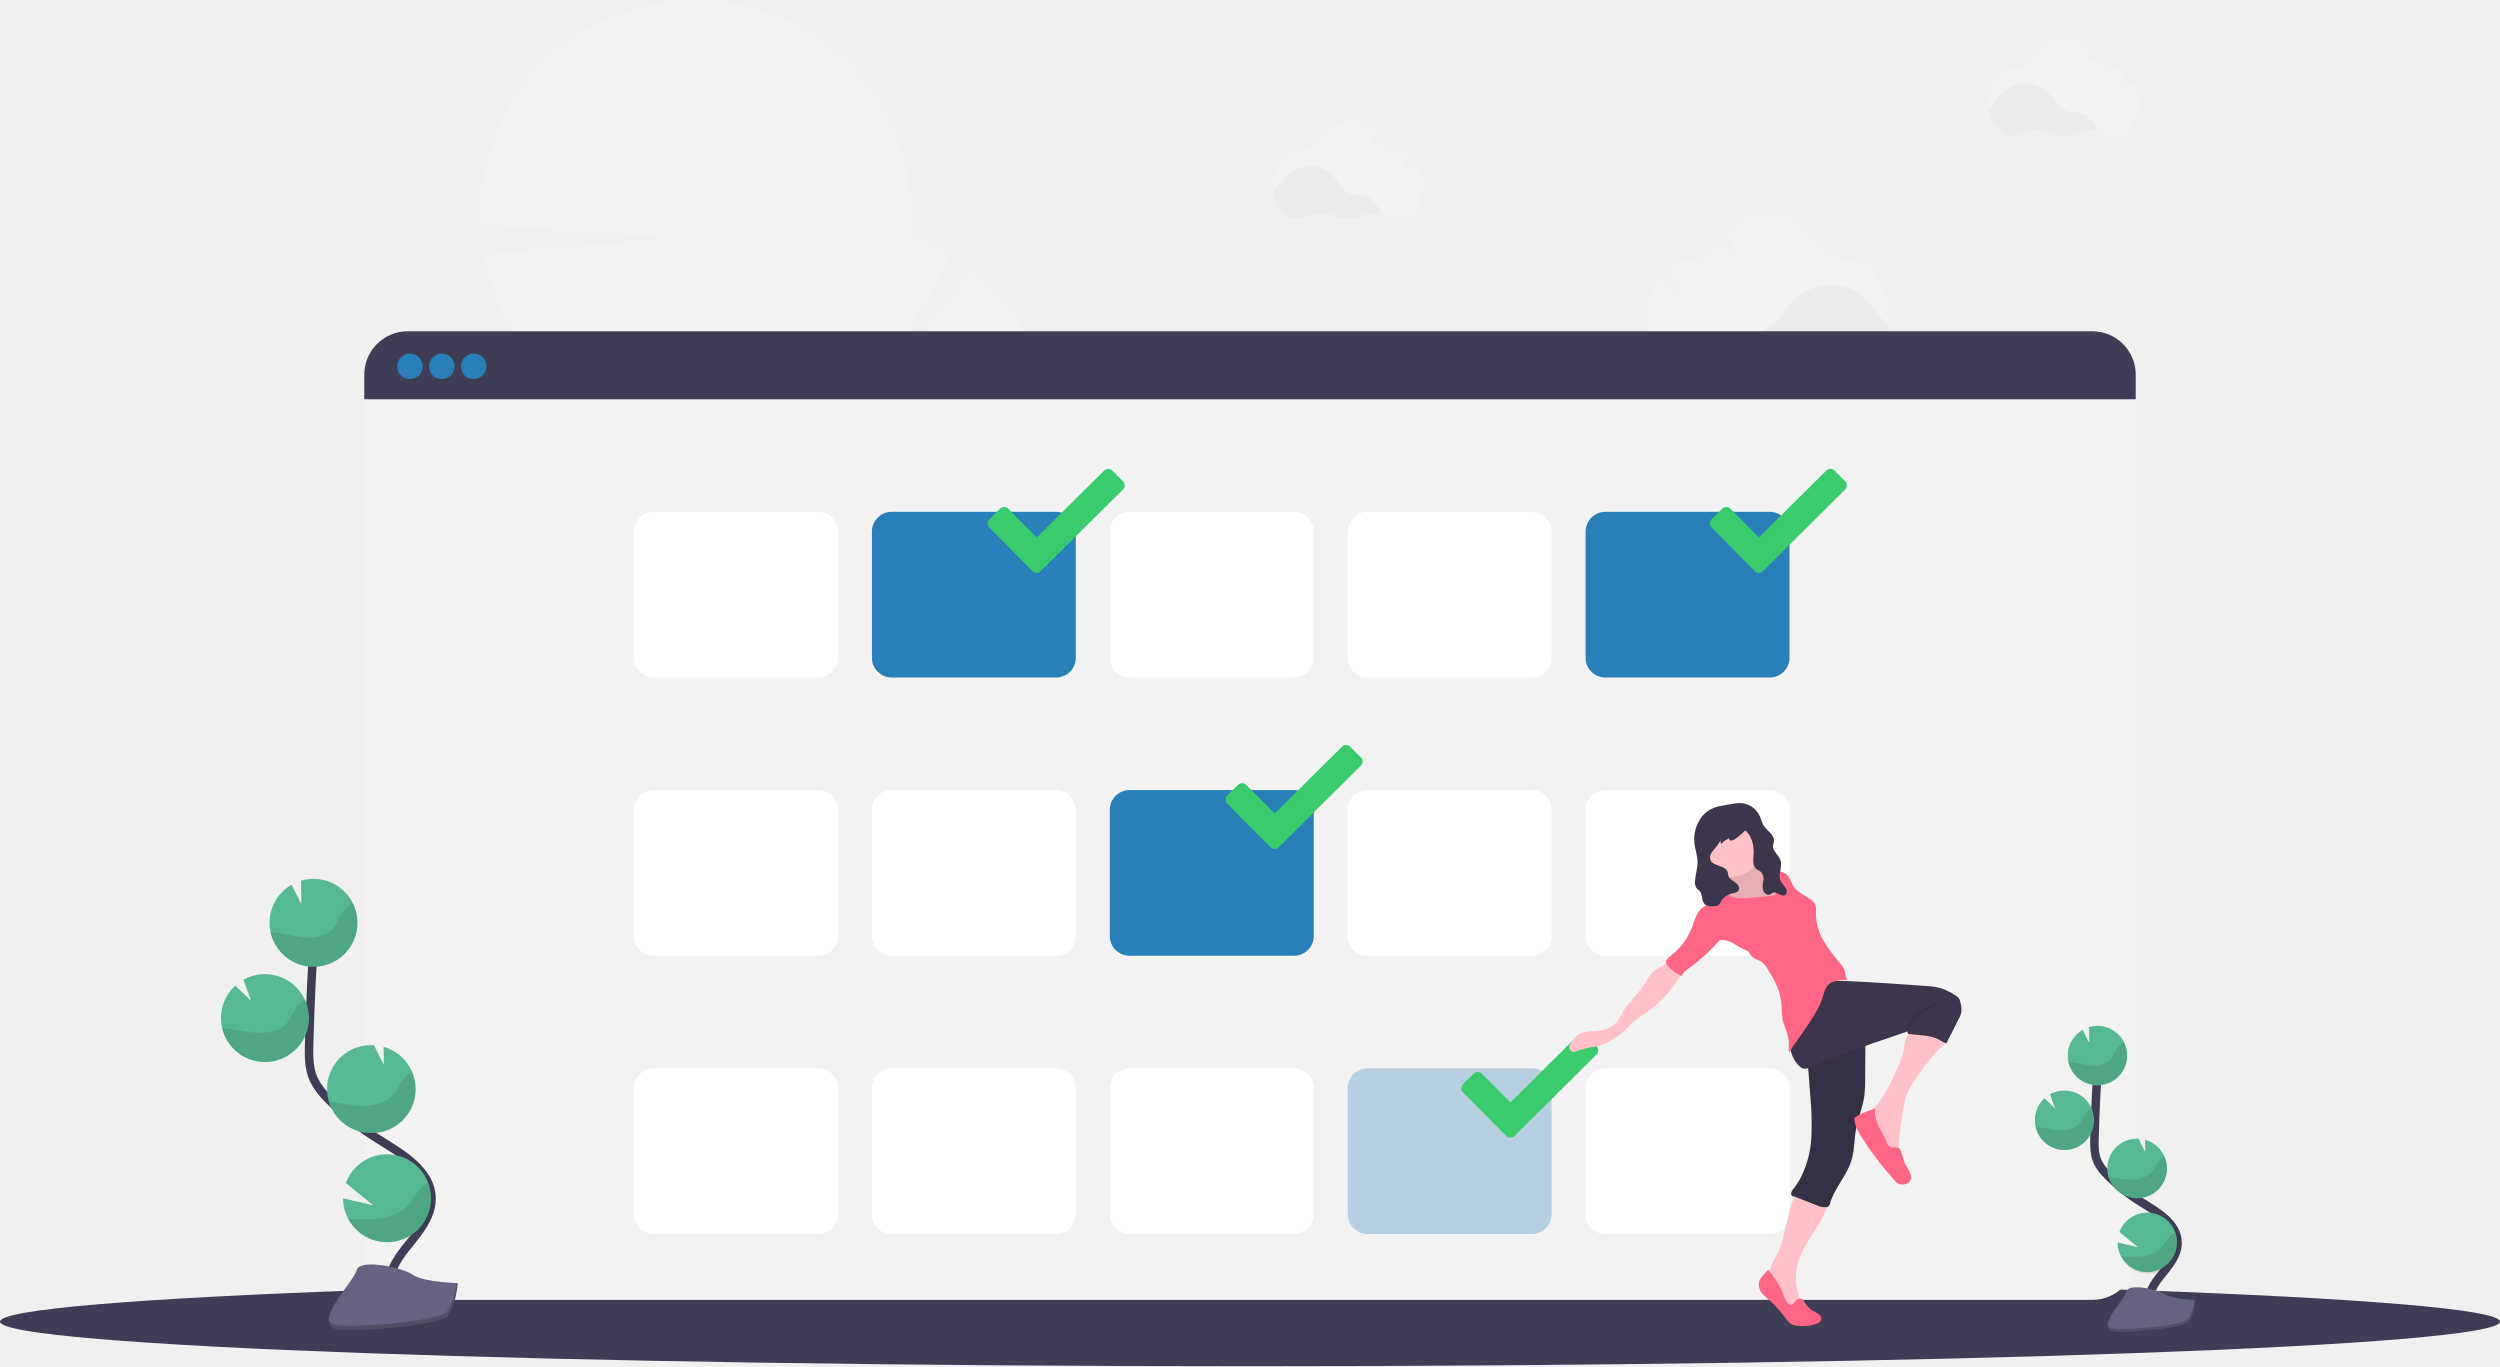
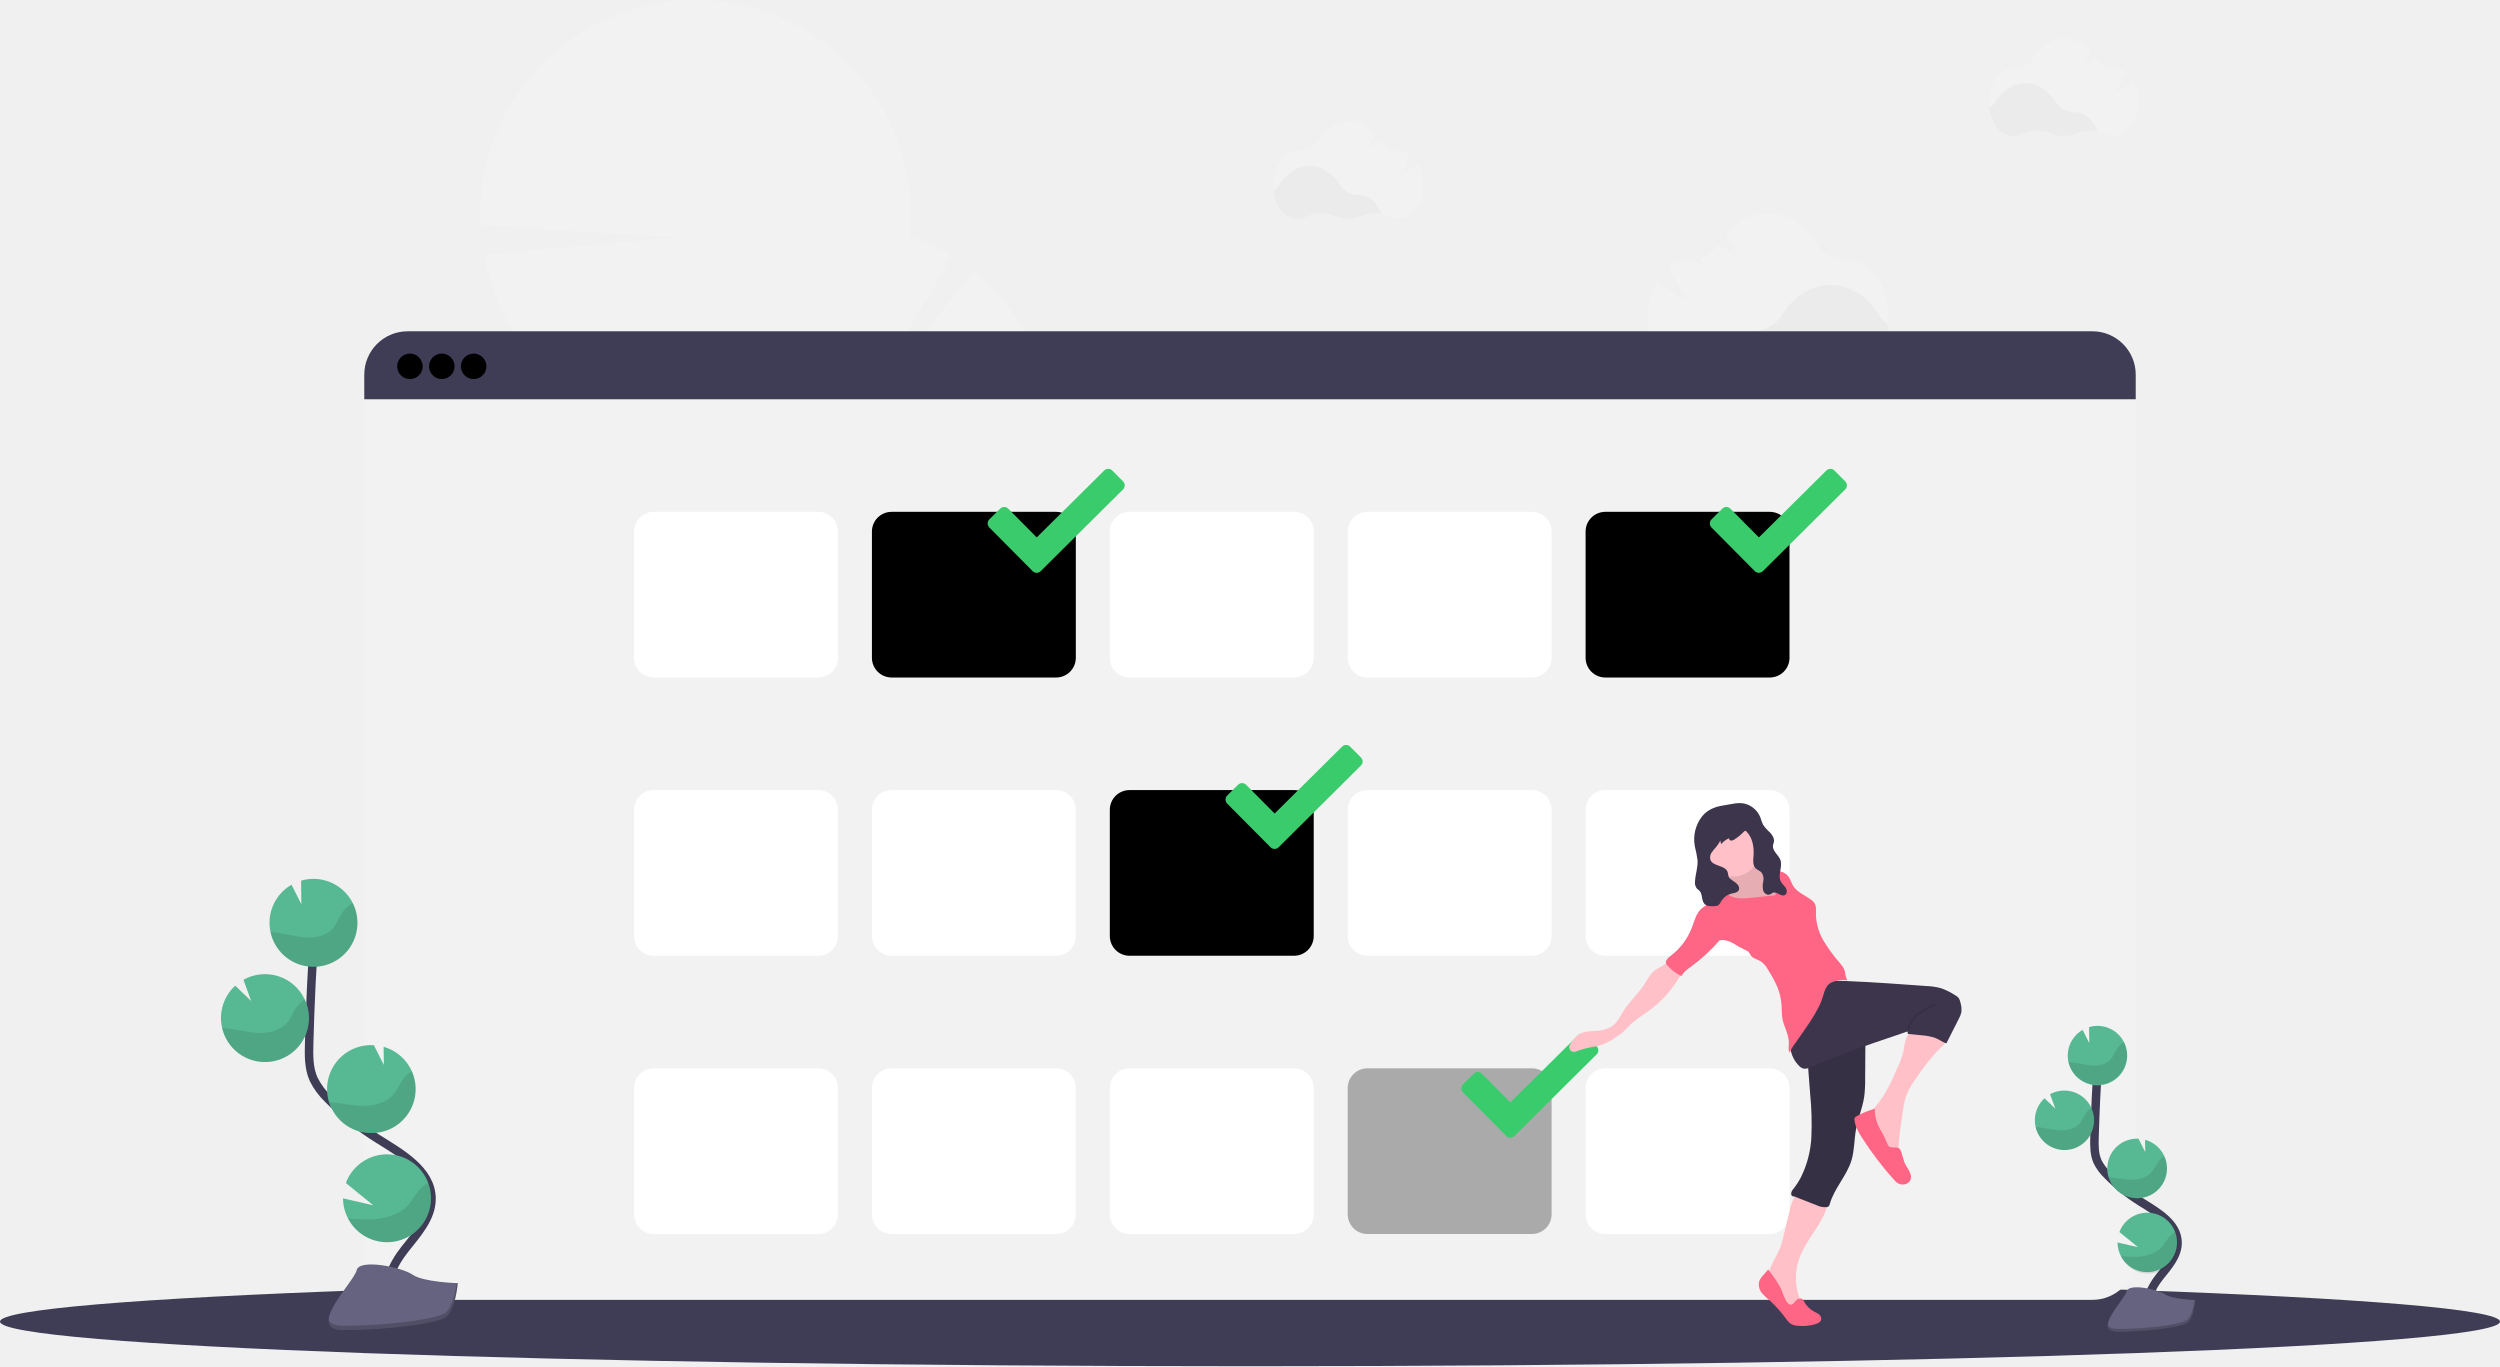
<svg xmlns="http://www.w3.org/2000/svg" data-name="Layer 1" width="1177" height="643.22">
  <path d="M458.33 127.92l-51 63.17 40.65-70.43a101.89 101.89 0 00-19.68-9.36 101.35 101.35 0 10-202.11-5.53l92.12 6.06-90.5 8.13a101.5 101.5 0 0044.88 66.65l50.43-32.72-41.94 37.6a101.56 101.56 0 0012.88 5.54 101.33 101.33 0 0067.44 105.58 101.34 101.34 0 00137.86 104.32 34.76 34.76 0 004.69 11.17 33.28 33.28 0 0012.83 11.89 34.62 34.62 0 0018.21 28.54 34.68 34.68 0 0018.21 28.53 34.66 34.66 0 0018.2 28.55 33.4 33.4 0 005.38 16.64c8.23 12.89 22.89 18.25 32.74 12s11.16-21.83 2.93-34.73a33.44 33.44 0 00-12.81-11.91 34.68 34.68 0 00-18.24-28.57 34.66 34.66 0 00-18.22-28.53 34.62 34.62 0 00-18.21-28.53 33.39 33.39 0 00-5.39-16.64 34.6 34.6 0 00-8-8.86 101.33 101.33 0 00-35.91-169.55 101.41 101.41 0 00-37.43-89zM667.57 77.21l-9.1 5.77L664 72.93a9 9 0 00-5.51-2h-.14a10.79 10.79 0 01-1.89-.14l-3.09 2 1.33-2.41a11 11 0 01-5.4-4.09l-5.52 3.5 3.49-6.34a16.17 16.17 0 00-12.37-6.26c-5.75 0-10.86 3.42-14.16 8.74a10.57 10.57 0 01-9.36 5h-.31c-6.34 0-11.48 7.19-11.48 16s5.14 16.05 11.48 16.05a8.62 8.62 0 004-1 16.56 16.56 0 0113.89-.27 14.52 14.52 0 0011.81 0 16.58 16.58 0 0113.77.27 8.61 8.61 0 004 1c6.34 0 11.48-7.18 11.48-16.05a20.28 20.28 0 00-2.45-9.72z" fill="#f2f2f2" />
  <path d="M650.42 100.7a17 17 0 00-9.83 1.07 14.52 14.52 0 01-11.81 0 16.58 16.58 0 00-13.9.27 8.55 8.55 0 01-4 1c-5.64 0-10.32-5.67-11.3-13.15a10.93 10.93 0 002.82-3c3.3-5.32 8.42-8.73 14.16-8.73s10.79 3.37 14.09 8.63a10.85 10.85 0 009.36 5.14h.15c4.49-.07 8.34 3.53 10.26 8.77z" opacity=".03" />
  <path d="M1004.57 38.21l-9.1 5.77 5.53-10.05a9 9 0 00-5.51-2h-.14a10.79 10.79 0 01-1.89-.14l-3.09 2 1.33-2.41a11 11 0 01-5.4-4.09l-5.52 3.5 3.49-6.34a16.17 16.17 0 00-12.37-6.26c-5.75 0-10.86 3.42-14.16 8.74a10.57 10.57 0 01-9.36 5h-.31c-6.34 0-11.48 7.19-11.48 16s5.14 16.05 11.48 16.05a8.62 8.62 0 004-1 16.56 16.56 0 0113.89-.27 14.52 14.52 0 0011.81 0 16.58 16.58 0 0113.77.27 8.61 8.61 0 004 1c6.34 0 11.48-7.18 11.48-16.05a20.28 20.28 0 00-2.45-9.72z" fill="#f2f2f2" />
  <path d="M987.42 61.7a17 17 0 00-9.83 1.07 14.52 14.52 0 01-11.81 0 16.58 16.58 0 00-13.9.27 8.55 8.55 0 01-4 1c-5.64 0-10.32-5.67-11.3-13.15a10.93 10.93 0 002.82-3c3.3-5.32 8.42-8.73 14.16-8.73s10.79 3.37 14.09 8.63a10.85 10.85 0 009.36 5.14h.15c4.49-.07 8.34 3.53 10.26 8.77z" opacity=".03" />
  <path d="M779.84 132.61l14.66 9.32-8.88-16.15a14.48 14.48 0 018.85-3.15h.23a17.08 17.08 0 003-.22l4.95 3.14-2.15-3.86a17.78 17.78 0 008.67-6.58l8.87 5.62-5.54-10.19c5.19-6.22 12.18-10 19.87-10 9.23 0 17.44 5.48 22.75 14a17 17 0 0015 8.11h.5c10.18 0 18.43 11.54 18.43 25.78s-8.25 25.79-18.43 25.79a13.86 13.86 0 01-6.43-1.61 26.59 26.59 0 00-22.31-.43 23.28 23.28 0 01-19 0 26.64 26.64 0 00-22.12.43 13.9 13.9 0 01-6.35 1.57c-10.19 0-18.44-11.54-18.44-25.79a32.78 32.78 0 013.87-15.78z" fill="#f2f2f2" />
  <path d="M807.39 170.38a27.36 27.36 0 0115.8 1.72 23.28 23.28 0 0019 0 26.61 26.61 0 0122.32.43 13.82 13.82 0 006.42 1.61c9.05 0 16.57-9.11 18.14-21.13a17.44 17.44 0 01-4.52-4.88c-5.31-8.54-13.52-14-22.75-14s-17.33 5.42-22.64 13.88a17.44 17.44 0 01-15 8.25h-.23c-7.26-.07-13.5 5.71-16.54 14.12z" opacity=".03" />
  <ellipse cx="588.5" cy="622.22" rx="588.5" ry="21" fill="#3f3d56" />
  <rect x="171.5" y="155.97" width="834" height="456" rx="20.42" fill="#f2f2f2" />
  <path d="M1005.5 176.39v11.58h-834v-11.58a20.42 20.42 0 0120.42-20.42h793.16a20.42 20.42 0 0120.42 20.42z" fill="#3f3d56" />
-   <circle cx="193" cy="172.47" r="6" fill="#2980b9" />
-   <circle cx="208" cy="172.47" r="6" fill="#2980b9" />
-   <circle cx="223" cy="172.47" r="6" fill="#2980b9" />
+   <circle cx="193" cy="172.47" r="6" fill="${({ theme }) =&gt; theme.colors.primary}" />
+   <circle cx="208" cy="172.47" r="6" fill="${({ theme }) =&gt; theme.colors.primary}" />
+   <circle cx="223" cy="172.47" r="6" fill="${({ theme }) =&gt; theme.colors.primary}" />
  <rect x="298.5" y="240.97" width="96" height="78" rx="9.29" fill="#fff" />
-   <rect x="410.5" y="240.97" width="96" height="78" rx="9.29" fill="#2980b9" />
+   <rect x="410.5" y="240.97" width="96" height="78" rx="9.29" fill="${({ theme }) =&gt; theme.colors.primary}" />
  <rect x="522.5" y="240.97" width="96" height="78" rx="9.29" fill="#fff" />
  <rect x="634.5" y="240.97" width="96" height="78" rx="9.29" fill="#fff" />
-   <rect x="746.5" y="240.97" width="96" height="78" rx="9.29" fill="#2980b9" />
+   <rect x="746.5" y="240.97" width="96" height="78" rx="9.29" fill="${({ theme }) =&gt; theme.colors.primary}" />
  <rect x="298.5" y="371.97" width="96" height="78" rx="9.29" fill="#fff" />
  <rect x="410.5" y="371.97" width="96" height="78" rx="9.29" fill="#fff" />
-   <rect x="522.5" y="371.97" width="96" height="78" rx="9.29" fill="#2980b9" />
+   <rect x="522.5" y="371.97" width="96" height="78" rx="9.29" fill="${({ theme }) =&gt; theme.colors.primary}" />
  <rect x="634.5" y="371.97" width="96" height="78" rx="9.29" fill="#fff" />
  <rect x="746.5" y="371.97" width="96" height="78" rx="9.29" fill="#fff" />
  <rect x="298.5" y="502.97" width="96" height="78" rx="9.29" fill="#fff" />
  <rect x="410.5" y="502.97" width="96" height="78" rx="9.29" fill="#fff" />
  <rect x="522.5" y="502.97" width="96" height="78" rx="9.29" fill="#fff" />
-   <rect x="634.5" y="502.97" width="96" height="78" rx="9.29" fill="#2980b9" opacity=".3" />
+   <rect x="634.5" y="502.97" width="96" height="78" rx="9.29" fill="${({ theme }) =&gt; theme.colors.primary}" opacity=".3" />
  <rect x="746.5" y="502.97" width="96" height="78" rx="9.29" fill="#fff" />
  <path d="M528.72 226.61l-5.06-5.09a2.68 2.68 0 00-3.81 0l-31.76 31.49-13.43-13.54a2.66 2.66 0 00-3.78 0l-5.11 5.05a2.72 2.72 0 000 3.82l20.39 20.55a2.72 2.72 0 003.82 0l38.74-38.46a2.68 2.68 0 000-3.82zM868.72 226.61l-5.06-5.09a2.68 2.68 0 00-3.81 0l-31.76 31.49-13.43-13.54a2.66 2.66 0 00-3.78 0l-5.11 5.05a2.72 2.72 0 000 3.82l20.39 20.55a2.72 2.72 0 003.82 0l38.74-38.46a2.68 2.68 0 000-3.82zM640.72 356.61l-5.06-5.09a2.68 2.68 0 00-3.81 0l-31.76 31.49-13.43-13.54a2.66 2.66 0 00-3.78 0l-5.11 5.05a2.72 2.72 0 000 3.82l20.39 20.55a2.72 2.72 0 003.82 0l38.74-38.46a2.68 2.68 0 000-3.82zM751.72 492.61l-5.06-5.09a2.68 2.68 0 00-3.81 0l-31.76 31.49-13.43-13.54a2.66 2.66 0 00-3.78 0l-5.11 5a2.72 2.72 0 000 3.82l20.39 20.55a2.72 2.72 0 003.82 0l38.74-38.46a2.68 2.68 0 000-3.77z" fill="#3acc6c" />
  <path d="M1012.4 618.39c-3-5.51.4-12.27 4.29-17.18s8.61-10 8.51-16.29c-.15-9-9.7-14.32-17.33-19.09a84 84 0 01-15.56-12.51 22.8 22.8 0 01-4.78-6.4c-1.58-3.52-1.54-7.52-1.44-11.37q.51-19.26 1.91-38.49" fill="none" stroke="#3f3d56" stroke-miterlimit="10" stroke-width="4" />
  <path d="M973.5 496.36a14 14 0 017-11.5l3.14 6.22-.1-7.53a14.22 14.22 0 014.63-.56 14 14 0 11-14.67 13.37zM998.5 591.35a14 14 0 10-.68-11.3l8.77 7.13-9.65-2.23a14 14 0 001.56 6.4zM1005.5 564.1a14 14 0 004.4-27.49l.08 5.78-3.18-6.29a14 14 0 00-14.67 13.36 13.84 13.84 0 00.6 4.79 14 14 0 0012.77 9.85zM971.38 541.43a14 14 0 10-6.21-26.27l2.48 6.8-5.1-4.9a14 14 0 00-4.53 9.69 13.79 13.79 0 00.35 3.87 14 14 0 0013.01 10.81z" fill="#57b894" />
  <path d="M975.38 500.1c3.24.35 6.39 1.36 9.64 1.56s6.82-.57 8.88-3.1c1.1-1.36 1.66-3.08 2.59-4.57a10 10 0 013.54-3.33 14 14 0 11-26.24 9.32q.8.03 1.59.12zM971.38 541.43a14 14 0 0013.35-20 10.37 10.37 0 00-2.82 2.82c-1 1.51-1.61 3.26-2.78 4.64-2.19 2.57-5.92 3.41-9.31 3.26s-6.66-1.12-10-1.43c-.47 0-.94-.07-1.42-.08a14 14 0 0012.98 10.79zM1005.5 564.1a14 14 0 0013.46-19.76 11.48 11.48 0 00-3 2.85c-1.09 1.54-1.77 3.31-3 4.73-2.37 2.64-6.35 3.57-9.93 3.49s-6.83-.93-10.28-1.2a14 14 0 0012.75 9.89zM998.5 591.35a14.017 14.017 0 0025.59-11.45 13.59 13.59 0 00-3.08 2.75c-1.34 1.62-2.22 3.47-3.76 5-2.87 2.82-7.5 4-11.63 4.09a60 60 0 01-7.12-.39z" opacity=".1" />
  <path d="M1033.57 612.04s-11.08-.34-14.42-2.72-17-5.21-17.86-1.4-16.65 19-4.15 19.06 29.06-2 32.4-4 4.03-10.94 4.03-10.94z" fill="#656380" />
  <path d="M996.92 625.66c12.51.1 29.06-1.95 32.39-4 2.54-1.55 3.55-7.09 3.89-9.65h.37s-.7 8.94-4 11-19.89 4.08-32.4 4c-3.61 0-4.85-1.31-4.78-3.21.47 1.12 1.84 1.81 4.53 1.86z" opacity=".2" />
  <path d="M184.29 613.47c-4.39-8.12.59-18.08 6.31-25.33s12.7-14.78 12.56-24c-.22-13.27-14.3-21.1-25.56-28.14a124.61 124.61 0 01-22.94-18.44 33.79 33.79 0 01-7-9.44c-2.33-5.19-2.26-11.09-2.11-16.78q.72-28.4 2.8-56.75" fill="none" stroke="#3f3d56" stroke-miterlimit="10" stroke-width="4" />
  <path d="M126.91 433.54a20.68 20.68 0 0110.33-17l4.64 9.17-.14-11.1a20.7 20.7 0 11-14.83 18.89zM163.82 573.61a20.69 20.69 0 10-1-16.66l12.92 10.51-14.24-3.29a20.61 20.61 0 002.32 9.44zM174.04 533.43a20.7 20.7 0 006.56-40.6l.11 8.52-4.69-9.27h-.05a20.7 20.7 0 10-1.93 41.35zM123.8 500a20.71 20.71 0 0021.64-19.71 20.44 20.44 0 00-2-9.81 20.67 20.67 0 00-28.83-9.21l3.65 10-7.52-7.22a20.7 20.7 0 0013 35.93z" fill="#57b894" />
  <path d="M129.7 439.05c4.77.53 9.42 2 14.21 2.31s10.06-.85 13.09-4.58c1.63-2 2.45-4.54 3.83-6.73a14.77 14.77 0 015.21-4.91 20.7 20.7 0 11-38.69 13.74c.78.03 1.57.09 2.35.17zM123.8 500a20.71 20.71 0 0021.64-19.71 20.44 20.44 0 00-2-9.81 15.39 15.39 0 00-4.16 4.16c-1.47 2.23-2.37 4.8-4.1 6.84-3.22 3.79-8.73 5-13.72 4.8s-9.82-1.64-14.79-2.1c-.69-.06-1.39-.11-2.09-.13A20.69 20.69 0 00123.8 500zM174.04 533.43a20.69 20.69 0 0019.85-29.14 16.69 16.69 0 00-4.37 4.21c-1.61 2.27-2.61 4.88-4.5 7-3.49 3.89-9.36 5.26-14.65 5.14-5.12-.12-10.06-1.37-15.15-1.76a20.71 20.71 0 0018.82 14.55zM163.82 573.61a20.7 20.7 0 0037.73-16.89 20.9 20.9 0 00-4.55 4c-2 2.4-3.26 5.12-5.54 7.36-4.23 4.15-11.06 5.86-17.14 6a89.06 89.06 0 01-10.5-.47z" opacity=".1" />
  <path d="M215.5 604.12s-16.33-.5-21.26-4-25.12-7.69-26.34-2.07-24.55 28-6.11 28.11 42.85-2.87 47.76-5.87 5.95-16.17 5.95-16.17z" fill="#656380" />
  <path d="M161.5 624.19c18.44.15 42.85-2.87 47.76-5.86 3.74-2.28 5.24-10.46 5.73-14.23h.55s-1 13.17-5.95 16.16-29.32 6-47.76 5.87c-5.32 0-7.16-1.94-7.06-4.74.73 1.71 2.73 2.77 6.73 2.8z" opacity=".2" />
  <path d="M861.26 563.61a4.83 4.83 0 00-.32 1.31c-1.59 10.47-10.74 18.2-14.08 28.25a27.1 27.1 0 001.18 19.87 6.57 6.57 0 01.91 2.87c0 1-.8 2.09-1.81 2-2.42-.16-4.33-2-6.35-3.3a22.61 22.61 0 01-6.46-6 11.18 11.18 0 01-1.91-8.43c1.2-5.46 5.37-10.33 6.67-15.77l3.41-14.11a22.07 22.07 0 012.8-7.53 4.65 4.65 0 012.36-2 5.58 5.58 0 011.78-.14c3.95.17 8.06 1.65 11.82 2.98z" fill="#ffc1c7" />
  <path d="M847.25 611.38a1.89 1.89 0 011.08.08 2.68 2.68 0 011 1.28 11.72 11.72 0 004.71 4.73 13.63 13.63 0 012.3 1.3 2.67 2.67 0 011.11 2.28c-.16 1.31-1.59 2-2.85 2.39a21.38 21.38 0 01-8.34.73 7.31 7.31 0 01-3-.84 8.87 8.87 0 01-2.31-2.34 58 58 0 00-7.4-8.39 32.4 32.4 0 01-3.88-3.61 6.44 6.44 0 01-1.63-4.88c.39-2.6 2.85-4.3 4.4-6.43 2.49 3.2 5 6.45 6.52 10.21a29.35 29.35 0 001.86 4.39c.71 1.17 1.73 2.52 3 1.76s1.58-2.34 3.43-2.66z" fill="#ff6584" />
  <path d="M877.31 486.88a13.16 13.16 0 01.89 5.92l-.09 14.93a60 60 0 01-.46 8.69c-.79 5.19-2.92 10.1-3.85 15.27-.88 4.85-.71 9.89-2.14 14.61-2.22 7.31-8.1 13.1-10.17 20.46a2.32 2.32 0 01-.59 1.19 1.71 1.71 0 01-.84.36 8.93 8.93 0 01-4.81-.9l-10.75-4.22c-.74.32-1.25-.53-1.21-1.35a3.91 3.91 0 011.07-2.13 35.75 35.75 0 003.46-5.33 47.89 47.89 0 005-19.29 142.59 142.59 0 00-.59-20l-1.1-14.42c-.17-2.29-.3-4.77 1-6.68s3.51-2.7 5.64-3.36a91.68 91.68 0 0119.54-3.75z" fill="#3c354c" />
  <path d="M877.31 486.88a13.16 13.16 0 01.89 5.92l-.09 14.93a60 60 0 01-.46 8.69c-.79 5.19-2.92 10.1-3.85 15.27-.88 4.85-.71 9.89-2.14 14.61-2.22 7.31-8.1 13.1-10.17 20.46a2.32 2.32 0 01-.59 1.19 1.71 1.71 0 01-.84.36 8.93 8.93 0 01-4.81-.9l-10.75-4.22c-.74.32-1.25-.53-1.21-1.35a3.91 3.91 0 011.07-2.13 35.75 35.75 0 003.46-5.33 47.89 47.89 0 005-19.29 142.59 142.59 0 00-.59-20l-1.1-14.42c-.17-2.29-.3-4.77 1-6.68s3.51-2.7 5.64-3.36a91.68 91.68 0 0119.54-3.75z" opacity=".1" />
  <path d="M900.85 509.5a31.09 31.09 0 00-3.59 6.91 37 37 0 00-1.21 5.62c-1.4 8.83-2.81 17.74-2.27 26.66a5.62 5.62 0 01-5-1.24 14.29 14.29 0 01-3.27-4.23 45 45 0 01-2.69-5.38 33.69 33.69 0 01-2.55-13.11 2.26 2.26 0 01.18-1.07 2.47 2.47 0 01.53-.63c5.87-5.56 9.25-13.19 12.48-20.6a38.1 38.1 0 002.68-7.57c.53-2.64.57-5.56 2.24-7.67 1.5-1.88 4-2.67 6.34-3a11.93 11.93 0 015.12.21c1.82.56 6.13 2.69 6.38 4.84s-3.59 4.9-4.84 6.33a121.86 121.86 0 00-10.53 13.93z" fill="#ffc1c7" />
  <path d="M897.28 548.61c1.28 2.15 3.07 4.55 2.16 6.87s-4.24 2.84-6.24 1.41a9.62 9.62 0 01-1.56-1.5 153.83 153.83 0 01-15-19.74c-1.66-2.59-3.28-5.35-3.56-8.41a1.76 1.76 0 01.14-1 1.93 1.93 0 01.78-.66 38.84 38.84 0 018.66-3.6 18.37 18.37 0 002.56 9.75 46.56 46.56 0 013.3 6.68c.68 1.68 1.38 1.81 3.13 1.83 1.41 0 2.42-.17 3.1 1.26 1.08 2.24 1.16 4.81 2.53 7.11z" fill="#ff6584" />
  <path d="M859.8 461.61c12.86.2 25.7 1.1 38.53 2l8.34.59a31.16 31.16 0 017.27 1.08 31.91 31.91 0 016.44 3.19 5.65 5.65 0 011.8 1.44 5.39 5.39 0 01.76 2 11.39 11.39 0 01.47 4.62 11.27 11.27 0 01-1.23 3.17l-5.84 11.54c-1.87-.61-3.32-1.83-5.15-2.55a25.41 25.41 0 00-6.82-1.3l-6.08-.6a1.73 1.73 0 01-.17-1.2c-5.34 1.86-10.66 3.59-16 5.45-9.8 3.41-19.62 6.83-29.06 11.15-1.4.64-3 1.31-4.43.77a4.61 4.61 0 01-1.39-.92 14.29 14.29 0 01-4.3-8.37 31.22 31.22 0 01.14-9.55c.9-6.51 2.87-13.32 7.85-17.61 2.63-2.33 5.39-4.99 8.87-4.9z" fill="#3c354c" />
  <path d="M910.96 472.85a61.52 61.52 0 00-8.26 4.84 6.72 6.72 0 00-1.09.89 8.16 8.16 0 00-.67.88 16.52 16.52 0 00-2.82 5.62" fill="none" stroke="#000" stroke-miterlimit="10" opacity=".1" />
  <path d="M778.6 457.26c-1.8 1.51-2.86 3.69-4.13 5.67-3.05 4.8-7.43 8.66-10.44 13.49-1.29 2.08-2.36 4.38-4.2 6-2.2 2-5.24 2.69-8.18 2.92-2.65.19-5.45.06-7.79 1.33-2 1.1-3.4 3.09-4.68 5v.06a2.26 2.26 0 002.7 3.36 40.25 40.25 0 016.63-1.93 42 42 0 005.9-1.34 27.59 27.59 0 005.28-2.81 34.32 34.32 0 004.15-2.91c1.61-1.37 3-3 4.52-4.45a70.68 70.68 0 017-5.08A53.4 53.4 0 00791 459.48a3.88 3.88 0 00.71-2.27 4.11 4.11 0 00-1-2c-1.77-2.25-3.38-4.09-5.84-2-1.94 1.61-4.37 2.4-6.27 4.05zM828.91 408.53a3 3 0 00.64 1.76c.66.67 1.75.53 2.69.47a8.89 8.89 0 017.06 2.45c1.71 1.79 2.38 4.32 2.78 6.77a12.58 12.58 0 01-.18 6.16 9.46 9.46 0 01-5.09 5.14 23.77 23.77 0 01-7.18 1.76 17.93 17.93 0 01-6.2 0c-2.43-.56-4.54-2-6.73-3.21a36.86 36.86 0 01-4.43-2.5 7 7 0 01-2.89-4.06 2.2 2.2 0 01.73-2.35 4.16 4.16 0 011.12-.34 4.74 4.74 0 003.41-3.35c.67-2.59-.94-5.2-1.1-7.87a3.73 3.73 0 01.47-2.23 4.9 4.9 0 012.25-1.6l5-2.24a29.91 29.91 0 014.71-2.09c1.59-.41 1.7.69 2 2 .37 1.79.7 3.56.94 5.33z" fill="#ffc1c7" />
  <path d="M828.91 408.53a3 3 0 00.64 1.76c.66.67 1.75.53 2.69.47a8.89 8.89 0 017.06 2.45c1.71 1.79 2.38 4.32 2.78 6.77a12.58 12.58 0 01-.18 6.16 9.46 9.46 0 01-5.09 5.14 23.77 23.77 0 01-7.18 1.76 17.93 17.93 0 01-6.2 0c-2.43-.56-4.54-2-6.73-3.21a36.86 36.86 0 01-4.43-2.5 7 7 0 01-2.89-4.06 2.2 2.2 0 01.73-2.35 4.16 4.16 0 011.12-.34 4.74 4.74 0 003.41-3.35c.67-2.59-.94-5.2-1.1-7.87a3.73 3.73 0 01.47-2.23 4.9 4.9 0 012.25-1.6l5-2.24a29.91 29.91 0 014.71-2.09c1.59-.41 1.7.69 2 2 .37 1.79.7 3.56.94 5.33z" opacity=".1" />
  <circle cx="815.9" cy="400.24" r="12.47" fill="#ffc1c7" />
  <path d="M830.39 411.61a17.15 17.15 0 015.86-1.48 6.93 6.93 0 015.46 2.16c1.17 1.37 1.56 3.22 2.49 4.75 1.84 3 5.43 4.37 8.3 6.42a6.26 6.26 0 011.72 1.68c1 1.52.73 3.47.71 5.27a25.46 25.46 0 003.67 12.62 74.48 74.48 0 007.9 10.71 10.68 10.68 0 011.72 2.55c.7 1.68.5 3.71 1.54 5.2a14.53 14.53 0 00-7.37 1c-3.61 1.49-3.78 6.77-5.48 10.29-3.14 6.51-7.5 12.34-11.65 18.26a23.32 23.32 0 00-2.76 4.57c-.74-1.57-.23-3.44-.32-5.17-.2-3.87-2.44-7.34-3.07-11.16a52.67 52.67 0 01-.33-5.76 27.56 27.56 0 00-1.87-8.5 54.57 54.57 0 00-4.44-8.33 11.76 11.76 0 00-3.35-4c-1.66-1.08-3.95-1.39-5-3.07a6.7 6.7 0 00-1-1.62 3.74 3.74 0 00-1.16-.59 51.09 51.09 0 01-5.92-3.28c-2-1.09-4.27-1.9-6.48-1.41a80 80 0 01-13.83 12.68c-1.58 1.16-3.28 2.35-4.06 4.15a21.12 21.12 0 01-6.57-4.91 3.33 3.33 0 01-.7-1c-.51-1.46 1-2.77 2.2-3.69a29.9 29.9 0 009.94-13.23c1.29-3.39 2.14-7.29 5.08-9.42a17.49 17.49 0 002.63-1.85 33.28 33.28 0 002-3.12 5.29 5.29 0 015.55-1.88 24.52 24.52 0 013.31 1.59c2.77 1.25 5.95 1 9 .66l11.71-1.19a4 4 0 00-.86-3.8 11.63 11.63 0 00-1.55-1.23 8.61 8.61 0 01-3.02-4.87z" fill="#ff6584" />
  <path d="M822.5 378.69a10.78 10.78 0 016.27 6.14 25.06 25.06 0 001.32 3.51 20.25 20.25 0 003.25 3.62c1.12 1.19 2.08 2.74 1.82 4.35-.1.6-.36 1.16-.44 1.75-.35 2.59 2.59 4.37 3.49 6.82 1.17 3.22-1.38 7.06.18 10.1.59 1.14 1.66 2 2.33 3s.74 2.8-.39 3.41c-1.76.95-3.8-1.83-5.67-1.1-.48.19-.85.6-1.32.81-1.31.59-2.84-.57-3.27-1.94a10.21 10.21 0 01.08-4.26 5.15 5.15 0 00-.8-4.09c-.76-.87-2-1.21-2.79-2-1.44-1.46-1.17-3.81-1-5.85.31-4.12-.43-8.63-3.38-11.53a.75.75 0 00-.53-.29.85.85 0 00-.53.33 24.9 24.9 0 01-4.48 3.71 2.82 2.82 0 01-1.6.58c-.57 0-1.14-.58-1-1.13a11.75 11.75 0 00-3.74 2.74 3.91 3.91 0 01-.3-1.72 16.13 16.13 0 01-2 3.06 24.91 24.91 0 00-2.2 2.72 4 4 0 00-.56 3.33c1.12 3.21 6.83 2.47 8.07 5.64.27.71.26 1.49.54 2.19.55 1.36 2 2 3.2 2.9s2.24 2.43 1.52 3.7c-.63 1.09-2.1 1.21-3.32 1.49a8 8 0 00-5 3.76 4.72 4.72 0 01-1.29 1.77 3.63 3.63 0 01-1.63.4c-1.7.14-3.65.18-4.82-1-1.57-1.65-.83-4.65-2.43-6.27-.37-.36-.83-.62-1.18-1a4.46 4.46 0 01-.89-3.35c.16-3.33 1.39-6.59 1.2-9.92a56.74 56.74 0 00-1.27-6.54 17.6 17.6 0 013.56-14.39c2.72-3.19 6.27-4.44 10.29-5 3.58-.53 7.04-1.78 10.71-.45z" fill="#3c354c" />
</svg>
